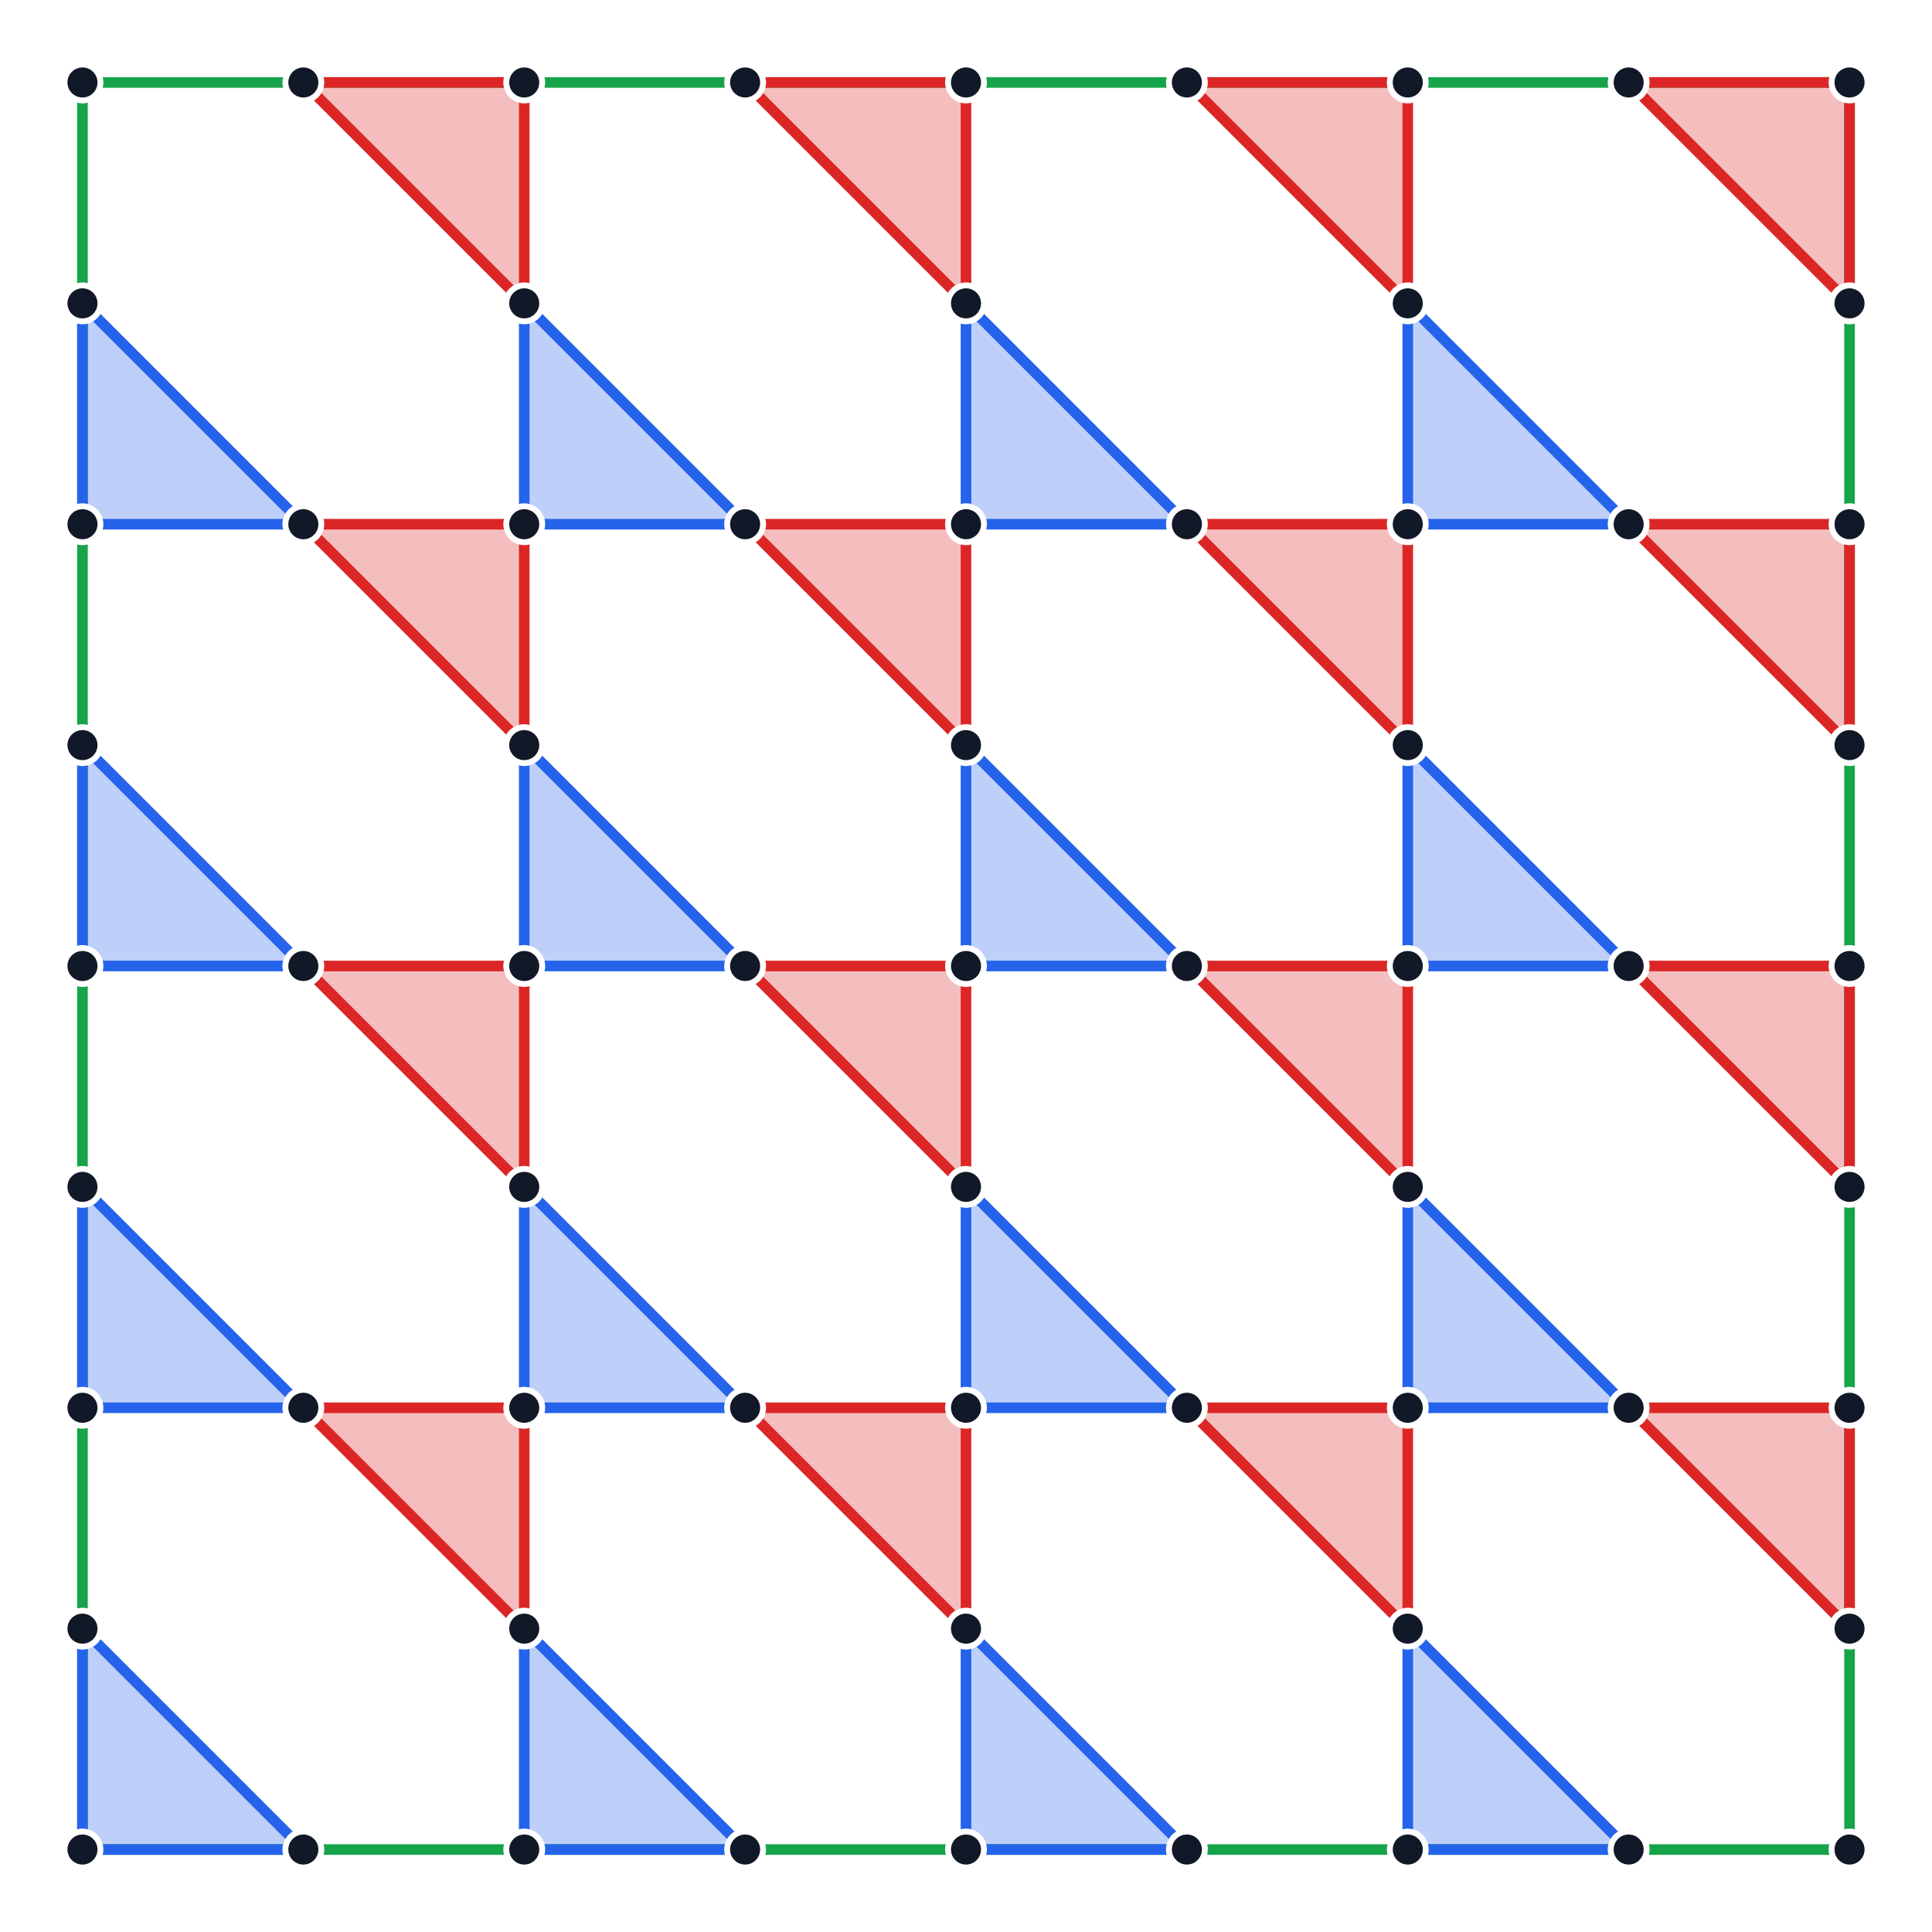
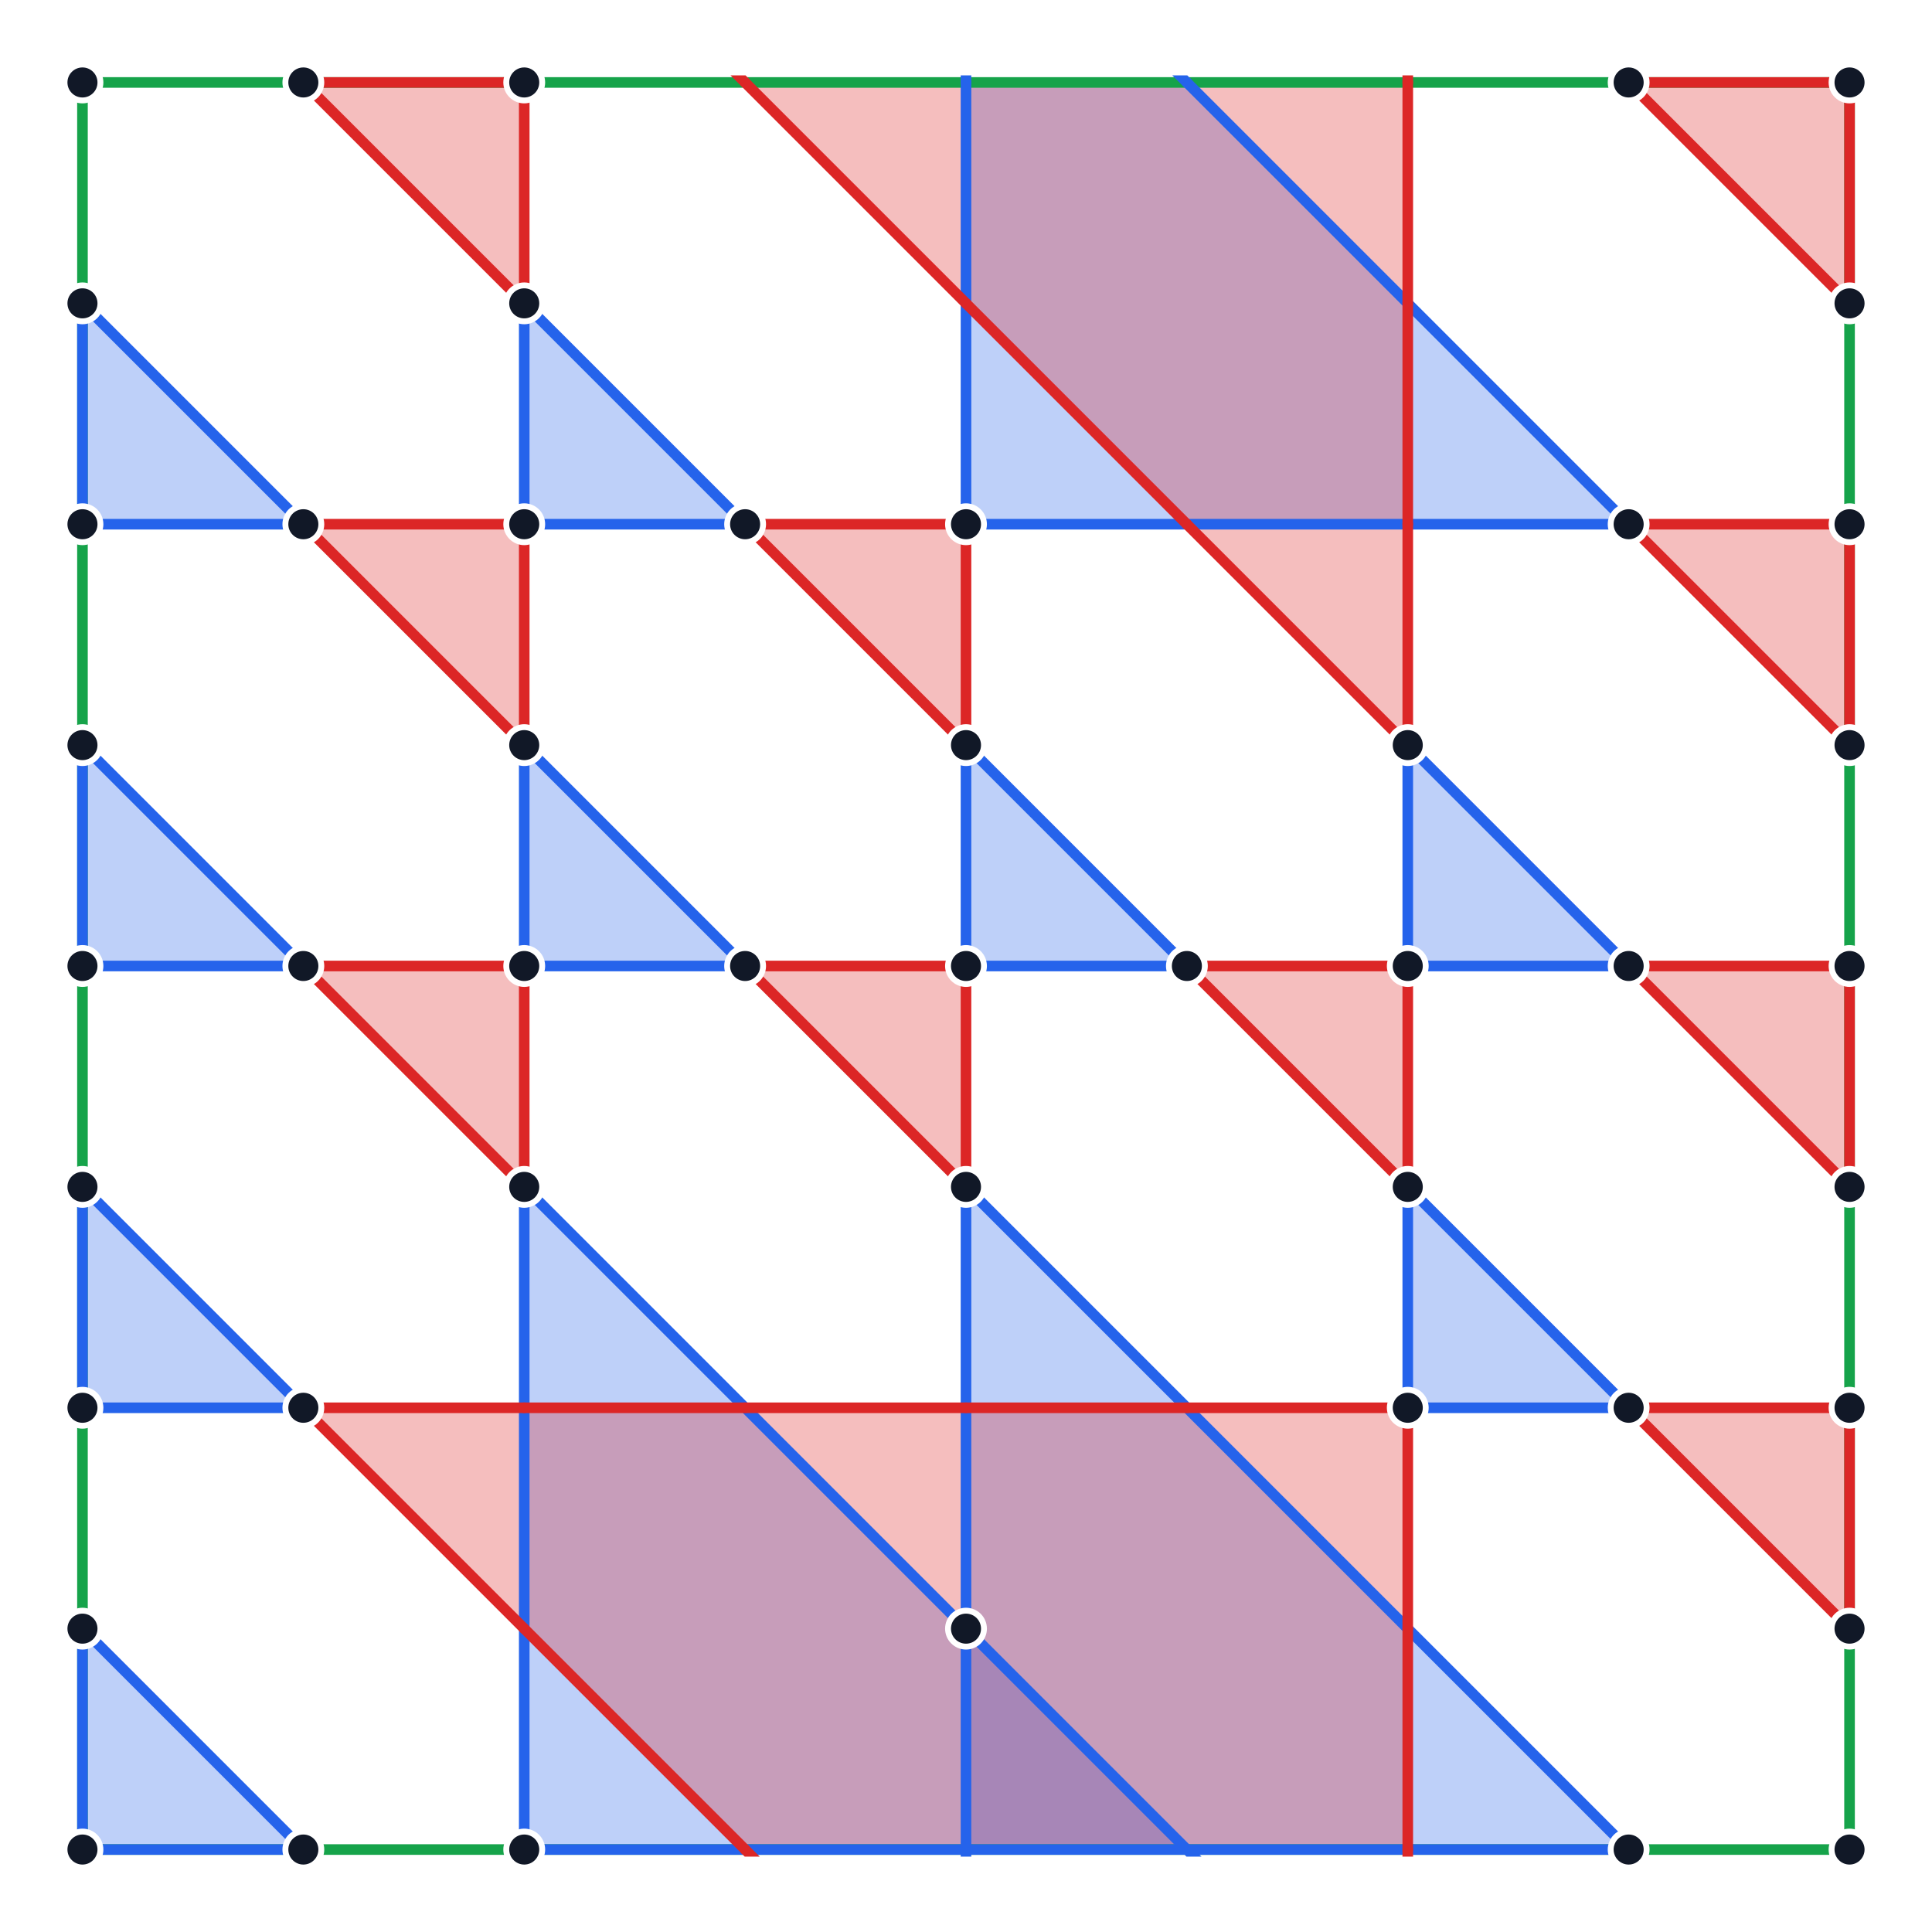
- <svg xmlns="http://www.w3.org/2000/svg" width="1600" height="1600" viewBox="0 0 328.0 328.0" role="img" aria-label="S01, standard bipartite, symmetry orbit 1, 48 switches">
+ <svg xmlns="http://www.w3.org/2000/svg" width="1600" height="1600" viewBox="0 0 328.0 328.0" role="img" aria-label="G1D01, all-disk, symmetry orbit 16, 34 switches">
  <style>.o4-diagram-bg{fill:#ffffff;}</style>
  <defs>
-     <clipPath id="o4-clip-s01">
+     <clipPath id="o4-clip-g1d01">
      <rect x="14.0" y="14.0" width="300.0" height="300.0" />
    </clipPath>
-     <clipPath id="o4-clip-s01-boundary">
+     <clipPath id="o4-clip-g1d01-boundary">
      <rect x="12.8" y="12.8" width="302.4" height="302.4" />
    </clipPath>
  </defs>
  <rect class="o4-diagram-bg" x="0" y="0" width="328.0" height="328.0" />
-   <g clip-path="url(#o4-clip-s01)">
+   <g clip-path="url(#o4-clip-g1d01)">
    <polygon points="51.50,314.00 14.00,276.50 14.00,314.00" style="fill:#2563eb;fill-opacity:.30;stroke:none" />
    <polygon points="51.50,14.00 14.00,-23.50 14.00,14.00" style="fill:#2563eb;fill-opacity:.30;stroke:none" />
    <polygon points="351.50,314.00 314.00,276.50 314.00,314.00" style="fill:#2563eb;fill-opacity:.30;stroke:none" />
    <polygon points="351.50,14.00 314.00,-23.50 314.00,14.00" style="fill:#2563eb;fill-opacity:.30;stroke:none" />
    <polygon points="-23.50,314.00 14.00,351.50 14.00,314.00" style="fill:#dc2626;fill-opacity:.30;stroke:none" />
    <polygon points="-23.50,14.00 14.00,51.50 14.00,14.00" style="fill:#dc2626;fill-opacity:.30;stroke:none" />
    <polygon points="276.50,314.00 314.00,351.50 314.00,314.00" style="fill:#dc2626;fill-opacity:.30;stroke:none" />
    <polygon points="276.50,14.00 314.00,51.50 314.00,14.00" style="fill:#dc2626;fill-opacity:.30;stroke:none" />
-     <polygon points="126.50,314.00 89.00,276.50 89.00,314.00" style="fill:#2563eb;fill-opacity:.30;stroke:none" />
-     <polygon points="126.50,14.00 89.00,-23.50 89.00,14.00" style="fill:#2563eb;fill-opacity:.30;stroke:none" />
+     <polygon points="126.50,314.00 164.00,314.00 201.50,314.00 239.00,314.00 276.50,314.00 239.00,276.50 201.50,239.00 164.00,201.50 164.00,239.00 164.00,276.50 126.50,239.00 89.00,201.50 89.00,239.00 89.00,276.50 89.00,314.00" style="fill:#2563eb;fill-opacity:.30;stroke:none" />
+     <polygon points="126.50,14.00 164.00,14.00 201.50,14.00 239.00,14.00 276.50,14.00 239.00,-23.50 201.50,-61.00 164.00,-98.50 164.00,-61.00 164.00,-23.50 126.50,-61.00 89.00,-98.50 89.00,-61.00 89.00,-23.50 89.00,14.00" style="fill:#2563eb;fill-opacity:.30;stroke:none" />
    <polygon points="51.50,314.00 89.00,351.50 89.00,314.00" style="fill:#dc2626;fill-opacity:.30;stroke:none" />
    <polygon points="51.50,14.00 89.00,51.50 89.00,14.00" style="fill:#dc2626;fill-opacity:.30;stroke:none" />
-     <polygon points="201.50,314.00 164.00,276.50 164.00,314.00" style="fill:#2563eb;fill-opacity:.30;stroke:none" />
-     <polygon points="201.50,14.00 164.00,-23.50 164.00,14.00" style="fill:#2563eb;fill-opacity:.30;stroke:none" />
-     <polygon points="126.50,314.00 164.00,351.50 164.00,314.00" style="fill:#dc2626;fill-opacity:.30;stroke:none" />
-     <polygon points="126.50,14.00 164.00,51.50 164.00,14.00" style="fill:#dc2626;fill-opacity:.30;stroke:none" />
-     <polygon points="276.50,314.00 239.00,276.50 239.00,314.00" style="fill:#2563eb;fill-opacity:.30;stroke:none" />
-     <polygon points="276.50,14.00 239.00,-23.50 239.00,14.00" style="fill:#2563eb;fill-opacity:.30;stroke:none" />
-     <polygon points="201.50,314.00 239.00,351.50 239.00,314.00" style="fill:#dc2626;fill-opacity:.30;stroke:none" />
-     <polygon points="201.50,14.00 239.00,51.50 239.00,14.00" style="fill:#dc2626;fill-opacity:.30;stroke:none" />
+     <polygon points="164.00,276.50 201.50,314.00 239.00,351.50 276.50,389.00 239.00,389.00 201.50,389.00 164.00,389.00 164.00,351.50 164.00,314.00" style="fill:#2563eb;fill-opacity:.30;stroke:none" />
+     <polygon points="164.00,-23.50 201.50,14.00 239.00,51.50 276.50,89.00 239.00,89.00 201.50,89.00 164.00,89.00 164.00,51.50 164.00,14.00" style="fill:#2563eb;fill-opacity:.30;stroke:none" />
+     <polygon points="239.00,276.50 239.00,239.00 201.50,239.00 164.00,239.00 126.50,239.00 89.00,239.00 51.50,239.00 89.00,276.50 126.50,314.00 164.00,351.50 201.50,389.00 239.00,426.50 239.00,389.00 239.00,351.50 239.00,314.00" style="fill:#dc2626;fill-opacity:.30;stroke:none" />
+     <polygon points="239.00,-23.50 239.00,-61.00 201.50,-61.00 164.00,-61.00 126.50,-61.00 89.00,-61.00 51.50,-61.00 89.00,-23.50 126.50,14.00 164.00,51.50 201.50,89.00 239.00,126.50 239.00,89.00 239.00,51.50 239.00,14.00" style="fill:#dc2626;fill-opacity:.30;stroke:none" />
    <polygon points="51.50,239.00 14.00,201.50 14.00,239.00" style="fill:#2563eb;fill-opacity:.30;stroke:none" />
    <polygon points="351.50,239.00 314.00,201.50 314.00,239.00" style="fill:#2563eb;fill-opacity:.30;stroke:none" />
    <polygon points="-23.50,239.00 14.00,276.50 14.00,239.00" style="fill:#dc2626;fill-opacity:.30;stroke:none" />
    <polygon points="276.50,239.00 314.00,276.50 314.00,239.00" style="fill:#dc2626;fill-opacity:.30;stroke:none" />
-     <polygon points="126.50,239.00 89.00,201.50 89.00,239.00" style="fill:#2563eb;fill-opacity:.30;stroke:none" />
-     <polygon points="51.50,239.00 89.00,276.50 89.00,239.00" style="fill:#dc2626;fill-opacity:.30;stroke:none" />
-     <polygon points="201.50,239.00 164.00,201.50 164.00,239.00" style="fill:#2563eb;fill-opacity:.30;stroke:none" />
-     <polygon points="126.50,239.00 164.00,276.50 164.00,239.00" style="fill:#dc2626;fill-opacity:.30;stroke:none" />
    <polygon points="276.50,239.00 239.00,201.50 239.00,239.00" style="fill:#2563eb;fill-opacity:.30;stroke:none" />
-     <polygon points="201.50,239.00 239.00,276.50 239.00,239.00" style="fill:#dc2626;fill-opacity:.30;stroke:none" />
    <polygon points="51.50,164.00 14.00,126.50 14.00,164.00" style="fill:#2563eb;fill-opacity:.30;stroke:none" />
    <polygon points="351.50,164.00 314.00,126.50 314.00,164.00" style="fill:#2563eb;fill-opacity:.30;stroke:none" />
    <polygon points="-23.50,164.00 14.00,201.50 14.00,164.00" style="fill:#dc2626;fill-opacity:.30;stroke:none" />
    <polygon points="276.50,164.00 314.00,201.50 314.00,164.00" style="fill:#dc2626;fill-opacity:.30;stroke:none" />
    <polygon points="126.50,164.00 89.00,126.50 89.00,164.00" style="fill:#2563eb;fill-opacity:.30;stroke:none" />
    <polygon points="51.50,164.00 89.00,201.50 89.00,164.00" style="fill:#dc2626;fill-opacity:.30;stroke:none" />
    <polygon points="201.50,164.00 164.00,126.50 164.00,164.00" style="fill:#2563eb;fill-opacity:.30;stroke:none" />
    <polygon points="126.50,164.00 164.00,201.50 164.00,164.00" style="fill:#dc2626;fill-opacity:.30;stroke:none" />
    <polygon points="276.50,164.00 239.00,126.50 239.00,164.00" style="fill:#2563eb;fill-opacity:.30;stroke:none" />
    <polygon points="201.50,164.00 239.00,201.50 239.00,164.00" style="fill:#dc2626;fill-opacity:.30;stroke:none" />
    <polygon points="51.50,89.00 14.00,51.50 14.00,89.00" style="fill:#2563eb;fill-opacity:.30;stroke:none" />
    <polygon points="351.50,89.00 314.00,51.50 314.00,89.00" style="fill:#2563eb;fill-opacity:.30;stroke:none" />
    <polygon points="-23.50,89.00 14.00,126.50 14.00,89.00" style="fill:#dc2626;fill-opacity:.30;stroke:none" />
    <polygon points="276.50,89.00 314.00,126.50 314.00,89.00" style="fill:#dc2626;fill-opacity:.30;stroke:none" />
    <polygon points="126.50,89.00 89.00,51.50 89.00,89.00" style="fill:#2563eb;fill-opacity:.30;stroke:none" />
    <polygon points="51.50,89.00 89.00,126.50 89.00,89.00" style="fill:#dc2626;fill-opacity:.30;stroke:none" />
-     <polygon points="201.50,89.00 164.00,51.50 164.00,89.00" style="fill:#2563eb;fill-opacity:.30;stroke:none" />
    <polygon points="126.50,89.00 164.00,126.50 164.00,89.00" style="fill:#dc2626;fill-opacity:.30;stroke:none" />
-     <polygon points="276.50,89.00 239.00,51.50 239.00,89.00" style="fill:#2563eb;fill-opacity:.30;stroke:none" />
-     <polygon points="201.50,89.00 239.00,126.50 239.00,89.00" style="fill:#dc2626;fill-opacity:.30;stroke:none" />
  </g>
  <rect x="14.0" y="14.0" width="300.0" height="300.0" style="fill:none;stroke:#16a34a;stroke-width:1.8" />
-   <g clip-path="url(#o4-clip-s01-boundary)">
+   <g clip-path="url(#o4-clip-g1d01-boundary)">
    <line x1="51.50" y1="314.00" x2="14.00" y2="276.50" style="stroke:#2563eb;stroke-width:1.8;stroke-linejoin:round;stroke-linecap:round" />
    <line x1="14.00" y1="276.50" x2="14.00" y2="314.00" style="stroke:#2563eb;stroke-width:1.8;stroke-linejoin:round;stroke-linecap:round" />
    <line x1="14.00" y1="314.00" x2="51.50" y2="314.00" style="stroke:#2563eb;stroke-width:1.8;stroke-linejoin:round;stroke-linecap:round" />
    <line x1="51.50" y1="14.00" x2="14.00" y2="-23.50" style="stroke:#2563eb;stroke-width:1.8;stroke-linejoin:round;stroke-linecap:round" />
    <line x1="351.50" y1="314.00" x2="314.00" y2="276.50" style="stroke:#2563eb;stroke-width:1.8;stroke-linejoin:round;stroke-linecap:round" />
    <line x1="351.50" y1="14.00" x2="314.00" y2="-23.50" style="stroke:#2563eb;stroke-width:1.8;stroke-linejoin:round;stroke-linecap:round" />
    <line x1="-23.50" y1="314.00" x2="14.00" y2="351.50" style="stroke:#dc2626;stroke-width:1.8;stroke-linejoin:round;stroke-linecap:round" />
    <line x1="-23.50" y1="14.00" x2="14.00" y2="51.50" style="stroke:#dc2626;stroke-width:1.8;stroke-linejoin:round;stroke-linecap:round" />
    <line x1="276.50" y1="314.00" x2="314.00" y2="351.50" style="stroke:#dc2626;stroke-width:1.8;stroke-linejoin:round;stroke-linecap:round" />
    <line x1="276.50" y1="14.00" x2="314.00" y2="51.50" style="stroke:#dc2626;stroke-width:1.8;stroke-linejoin:round;stroke-linecap:round" />
    <line x1="314.00" y1="51.50" x2="314.00" y2="14.00" style="stroke:#dc2626;stroke-width:1.8;stroke-linejoin:round;stroke-linecap:round" />
    <line x1="314.00" y1="14.00" x2="276.50" y2="14.00" style="stroke:#dc2626;stroke-width:1.8;stroke-linejoin:round;stroke-linecap:round" />
-     <line x1="126.50" y1="314.00" x2="89.00" y2="276.50" style="stroke:#2563eb;stroke-width:1.8;stroke-linejoin:round;stroke-linecap:round" />
+     <line x1="126.50" y1="314.00" x2="164.00" y2="314.00" style="stroke:#2563eb;stroke-width:1.8;stroke-linejoin:round;stroke-linecap:round" />
+     <line x1="164.00" y1="314.00" x2="201.50" y2="314.00" style="stroke:#2563eb;stroke-width:1.8;stroke-linejoin:round;stroke-linecap:round" />
+     <line x1="201.50" y1="314.00" x2="239.00" y2="314.00" style="stroke:#2563eb;stroke-width:1.8;stroke-linejoin:round;stroke-linecap:round" />
+     <line x1="239.00" y1="314.00" x2="276.50" y2="314.00" style="stroke:#2563eb;stroke-width:1.8;stroke-linejoin:round;stroke-linecap:round" />
+     <line x1="276.50" y1="314.00" x2="239.00" y2="276.50" style="stroke:#2563eb;stroke-width:1.8;stroke-linejoin:round;stroke-linecap:round" />
+     <line x1="239.00" y1="276.50" x2="201.50" y2="239.00" style="stroke:#2563eb;stroke-width:1.8;stroke-linejoin:round;stroke-linecap:round" />
+     <line x1="201.50" y1="239.00" x2="164.00" y2="201.50" style="stroke:#2563eb;stroke-width:1.8;stroke-linejoin:round;stroke-linecap:round" />
+     <line x1="164.00" y1="201.50" x2="164.00" y2="239.00" style="stroke:#2563eb;stroke-width:1.8;stroke-linejoin:round;stroke-linecap:round" />
+     <line x1="164.00" y1="239.00" x2="164.00" y2="276.50" style="stroke:#2563eb;stroke-width:1.8;stroke-linejoin:round;stroke-linecap:round" />
+     <line x1="164.00" y1="276.50" x2="126.50" y2="239.00" style="stroke:#2563eb;stroke-width:1.8;stroke-linejoin:round;stroke-linecap:round" />
+     <line x1="126.50" y1="239.00" x2="89.00" y2="201.50" style="stroke:#2563eb;stroke-width:1.8;stroke-linejoin:round;stroke-linecap:round" />
+     <line x1="89.00" y1="201.50" x2="89.00" y2="239.00" style="stroke:#2563eb;stroke-width:1.8;stroke-linejoin:round;stroke-linecap:round" />
+     <line x1="89.00" y1="239.00" x2="89.00" y2="276.50" style="stroke:#2563eb;stroke-width:1.8;stroke-linejoin:round;stroke-linecap:round" />
    <line x1="89.00" y1="276.50" x2="89.00" y2="314.00" style="stroke:#2563eb;stroke-width:1.8;stroke-linejoin:round;stroke-linecap:round" />
    <line x1="89.00" y1="314.00" x2="126.50" y2="314.00" style="stroke:#2563eb;stroke-width:1.8;stroke-linejoin:round;stroke-linecap:round" />
-     <line x1="126.50" y1="14.00" x2="89.00" y2="-23.50" style="stroke:#2563eb;stroke-width:1.8;stroke-linejoin:round;stroke-linecap:round" />
+     <line x1="276.50" y1="14.00" x2="239.00" y2="-23.50" style="stroke:#2563eb;stroke-width:1.8;stroke-linejoin:round;stroke-linecap:round" />
    <line x1="89.00" y1="-23.50" x2="89.00" y2="14.00" style="stroke:#2563eb;stroke-width:1.8;stroke-linejoin:round;stroke-linecap:round" />
    <line x1="51.50" y1="314.00" x2="89.00" y2="351.50" style="stroke:#dc2626;stroke-width:1.8;stroke-linejoin:round;stroke-linecap:round" />
    <line x1="89.00" y1="351.50" x2="89.00" y2="314.00" style="stroke:#dc2626;stroke-width:1.8;stroke-linejoin:round;stroke-linecap:round" />
    <line x1="51.50" y1="14.00" x2="89.00" y2="51.50" style="stroke:#dc2626;stroke-width:1.8;stroke-linejoin:round;stroke-linecap:round" />
    <line x1="89.00" y1="51.50" x2="89.00" y2="14.00" style="stroke:#dc2626;stroke-width:1.8;stroke-linejoin:round;stroke-linecap:round" />
    <line x1="89.00" y1="14.00" x2="51.50" y2="14.00" style="stroke:#dc2626;stroke-width:1.8;stroke-linejoin:round;stroke-linecap:round" />
-     <line x1="201.50" y1="314.00" x2="164.00" y2="276.50" style="stroke:#2563eb;stroke-width:1.8;stroke-linejoin:round;stroke-linecap:round" />
-     <line x1="164.00" y1="276.50" x2="164.00" y2="314.00" style="stroke:#2563eb;stroke-width:1.8;stroke-linejoin:round;stroke-linecap:round" />
-     <line x1="164.00" y1="314.00" x2="201.50" y2="314.00" style="stroke:#2563eb;stroke-width:1.8;stroke-linejoin:round;stroke-linecap:round" />
-     <line x1="201.50" y1="14.00" x2="164.00" y2="-23.50" style="stroke:#2563eb;stroke-width:1.8;stroke-linejoin:round;stroke-linecap:round" />
-     <line x1="164.00" y1="-23.50" x2="164.00" y2="14.00" style="stroke:#2563eb;stroke-width:1.8;stroke-linejoin:round;stroke-linecap:round" />
+     <line x1="164.00" y1="276.50" x2="201.50" y2="314.00" style="stroke:#2563eb;stroke-width:1.8;stroke-linejoin:round;stroke-linecap:round" />
+     <line x1="201.50" y1="314.00" x2="239.00" y2="351.50" style="stroke:#2563eb;stroke-width:1.8;stroke-linejoin:round;stroke-linecap:round" />
+     <line x1="164.00" y1="351.50" x2="164.00" y2="314.00" style="stroke:#2563eb;stroke-width:1.8;stroke-linejoin:round;stroke-linecap:round" />
+     <line x1="164.00" y1="314.00" x2="164.00" y2="276.50" style="stroke:#2563eb;stroke-width:1.8;stroke-linejoin:round;stroke-linecap:round" />
+     <line x1="164.00" y1="-23.50" x2="201.50" y2="14.00" style="stroke:#2563eb;stroke-width:1.8;stroke-linejoin:round;stroke-linecap:round" />
+     <line x1="201.50" y1="14.00" x2="239.00" y2="51.50" style="stroke:#2563eb;stroke-width:1.8;stroke-linejoin:round;stroke-linecap:round" />
+     <line x1="239.00" y1="51.50" x2="276.50" y2="89.00" style="stroke:#2563eb;stroke-width:1.8;stroke-linejoin:round;stroke-linecap:round" />
+     <line x1="276.50" y1="89.00" x2="239.00" y2="89.00" style="stroke:#2563eb;stroke-width:1.8;stroke-linejoin:round;stroke-linecap:round" />
+     <line x1="239.00" y1="89.00" x2="201.50" y2="89.00" style="stroke:#2563eb;stroke-width:1.8;stroke-linejoin:round;stroke-linecap:round" />
+     <line x1="201.50" y1="89.00" x2="164.00" y2="89.00" style="stroke:#2563eb;stroke-width:1.8;stroke-linejoin:round;stroke-linecap:round" />
+     <line x1="164.00" y1="89.00" x2="164.00" y2="51.50" style="stroke:#2563eb;stroke-width:1.8;stroke-linejoin:round;stroke-linecap:round" />
+     <line x1="164.00" y1="51.50" x2="164.00" y2="14.00" style="stroke:#2563eb;stroke-width:1.8;stroke-linejoin:round;stroke-linecap:round" />
+     <line x1="164.00" y1="14.00" x2="164.00" y2="-23.50" style="stroke:#2563eb;stroke-width:1.8;stroke-linejoin:round;stroke-linecap:round" />
+     <line x1="239.00" y1="276.50" x2="239.00" y2="239.00" style="stroke:#dc2626;stroke-width:1.8;stroke-linejoin:round;stroke-linecap:round" />
+     <line x1="239.00" y1="239.00" x2="201.50" y2="239.00" style="stroke:#dc2626;stroke-width:1.8;stroke-linejoin:round;stroke-linecap:round" />
+     <line x1="201.50" y1="239.00" x2="164.00" y2="239.00" style="stroke:#dc2626;stroke-width:1.8;stroke-linejoin:round;stroke-linecap:round" />
+     <line x1="164.00" y1="239.00" x2="126.50" y2="239.00" style="stroke:#dc2626;stroke-width:1.8;stroke-linejoin:round;stroke-linecap:round" />
+     <line x1="126.50" y1="239.00" x2="89.00" y2="239.00" style="stroke:#dc2626;stroke-width:1.8;stroke-linejoin:round;stroke-linecap:round" />
+     <line x1="89.00" y1="239.00" x2="51.50" y2="239.00" style="stroke:#dc2626;stroke-width:1.8;stroke-linejoin:round;stroke-linecap:round" />
+     <line x1="51.50" y1="239.00" x2="89.00" y2="276.50" style="stroke:#dc2626;stroke-width:1.8;stroke-linejoin:round;stroke-linecap:round" />
+     <line x1="89.00" y1="276.50" x2="126.50" y2="314.00" style="stroke:#dc2626;stroke-width:1.8;stroke-linejoin:round;stroke-linecap:round" />
    <line x1="126.50" y1="314.00" x2="164.00" y2="351.50" style="stroke:#dc2626;stroke-width:1.8;stroke-linejoin:round;stroke-linecap:round" />
-     <line x1="164.00" y1="351.50" x2="164.00" y2="314.00" style="stroke:#dc2626;stroke-width:1.8;stroke-linejoin:round;stroke-linecap:round" />
+     <line x1="239.00" y1="351.50" x2="239.00" y2="314.00" style="stroke:#dc2626;stroke-width:1.8;stroke-linejoin:round;stroke-linecap:round" />
+     <line x1="239.00" y1="314.00" x2="239.00" y2="276.50" style="stroke:#dc2626;stroke-width:1.8;stroke-linejoin:round;stroke-linecap:round" />
+     <line x1="89.00" y1="-23.50" x2="126.50" y2="14.00" style="stroke:#dc2626;stroke-width:1.8;stroke-linejoin:round;stroke-linecap:round" />
    <line x1="126.50" y1="14.00" x2="164.00" y2="51.50" style="stroke:#dc2626;stroke-width:1.8;stroke-linejoin:round;stroke-linecap:round" />
-     <line x1="164.00" y1="51.50" x2="164.00" y2="14.00" style="stroke:#dc2626;stroke-width:1.8;stroke-linejoin:round;stroke-linecap:round" />
-     <line x1="164.00" y1="14.00" x2="126.50" y2="14.00" style="stroke:#dc2626;stroke-width:1.8;stroke-linejoin:round;stroke-linecap:round" />
-     <line x1="276.50" y1="314.00" x2="239.00" y2="276.50" style="stroke:#2563eb;stroke-width:1.8;stroke-linejoin:round;stroke-linecap:round" />
-     <line x1="239.00" y1="276.50" x2="239.00" y2="314.00" style="stroke:#2563eb;stroke-width:1.8;stroke-linejoin:round;stroke-linecap:round" />
-     <line x1="239.00" y1="314.00" x2="276.50" y2="314.00" style="stroke:#2563eb;stroke-width:1.8;stroke-linejoin:round;stroke-linecap:round" />
-     <line x1="276.50" y1="14.00" x2="239.00" y2="-23.50" style="stroke:#2563eb;stroke-width:1.8;stroke-linejoin:round;stroke-linecap:round" />
-     <line x1="239.00" y1="-23.50" x2="239.00" y2="14.00" style="stroke:#2563eb;stroke-width:1.8;stroke-linejoin:round;stroke-linecap:round" />
-     <line x1="201.50" y1="314.00" x2="239.00" y2="351.50" style="stroke:#dc2626;stroke-width:1.8;stroke-linejoin:round;stroke-linecap:round" />
-     <line x1="239.00" y1="351.50" x2="239.00" y2="314.00" style="stroke:#dc2626;stroke-width:1.8;stroke-linejoin:round;stroke-linecap:round" />
-     <line x1="201.50" y1="14.00" x2="239.00" y2="51.50" style="stroke:#dc2626;stroke-width:1.8;stroke-linejoin:round;stroke-linecap:round" />
+     <line x1="164.00" y1="51.50" x2="201.50" y2="89.00" style="stroke:#dc2626;stroke-width:1.8;stroke-linejoin:round;stroke-linecap:round" />
+     <line x1="201.50" y1="89.00" x2="239.00" y2="126.50" style="stroke:#dc2626;stroke-width:1.8;stroke-linejoin:round;stroke-linecap:round" />
+     <line x1="239.00" y1="126.50" x2="239.00" y2="89.00" style="stroke:#dc2626;stroke-width:1.8;stroke-linejoin:round;stroke-linecap:round" />
+     <line x1="239.00" y1="89.00" x2="239.00" y2="51.50" style="stroke:#dc2626;stroke-width:1.8;stroke-linejoin:round;stroke-linecap:round" />
    <line x1="239.00" y1="51.50" x2="239.00" y2="14.00" style="stroke:#dc2626;stroke-width:1.8;stroke-linejoin:round;stroke-linecap:round" />
-     <line x1="239.00" y1="14.00" x2="201.50" y2="14.00" style="stroke:#dc2626;stroke-width:1.8;stroke-linejoin:round;stroke-linecap:round" />
+     <line x1="239.00" y1="14.00" x2="239.00" y2="-23.50" style="stroke:#dc2626;stroke-width:1.8;stroke-linejoin:round;stroke-linecap:round" />
    <line x1="51.50" y1="239.00" x2="14.00" y2="201.50" style="stroke:#2563eb;stroke-width:1.8;stroke-linejoin:round;stroke-linecap:round" />
    <line x1="14.00" y1="201.50" x2="14.00" y2="239.00" style="stroke:#2563eb;stroke-width:1.8;stroke-linejoin:round;stroke-linecap:round" />
    <line x1="14.00" y1="239.00" x2="51.50" y2="239.00" style="stroke:#2563eb;stroke-width:1.8;stroke-linejoin:round;stroke-linecap:round" />
    <line x1="351.50" y1="239.00" x2="314.00" y2="201.50" style="stroke:#2563eb;stroke-width:1.8;stroke-linejoin:round;stroke-linecap:round" />
    <line x1="314.00" y1="239.00" x2="351.50" y2="239.00" style="stroke:#2563eb;stroke-width:1.8;stroke-linejoin:round;stroke-linecap:round" />
    <line x1="-23.50" y1="239.00" x2="14.00" y2="276.50" style="stroke:#dc2626;stroke-width:1.8;stroke-linejoin:round;stroke-linecap:round" />
    <line x1="14.00" y1="239.00" x2="-23.50" y2="239.00" style="stroke:#dc2626;stroke-width:1.8;stroke-linejoin:round;stroke-linecap:round" />
    <line x1="276.50" y1="239.00" x2="314.00" y2="276.50" style="stroke:#dc2626;stroke-width:1.8;stroke-linejoin:round;stroke-linecap:round" />
    <line x1="314.00" y1="276.50" x2="314.00" y2="239.00" style="stroke:#dc2626;stroke-width:1.8;stroke-linejoin:round;stroke-linecap:round" />
    <line x1="314.00" y1="239.00" x2="276.50" y2="239.00" style="stroke:#dc2626;stroke-width:1.8;stroke-linejoin:round;stroke-linecap:round" />
-     <line x1="126.50" y1="239.00" x2="89.00" y2="201.50" style="stroke:#2563eb;stroke-width:1.8;stroke-linejoin:round;stroke-linecap:round" />
-     <line x1="89.00" y1="201.50" x2="89.00" y2="239.00" style="stroke:#2563eb;stroke-width:1.8;stroke-linejoin:round;stroke-linecap:round" />
-     <line x1="89.00" y1="239.00" x2="126.50" y2="239.00" style="stroke:#2563eb;stroke-width:1.8;stroke-linejoin:round;stroke-linecap:round" />
-     <line x1="51.50" y1="239.00" x2="89.00" y2="276.50" style="stroke:#dc2626;stroke-width:1.8;stroke-linejoin:round;stroke-linecap:round" />
-     <line x1="89.00" y1="276.50" x2="89.00" y2="239.00" style="stroke:#dc2626;stroke-width:1.8;stroke-linejoin:round;stroke-linecap:round" />
-     <line x1="89.00" y1="239.00" x2="51.50" y2="239.00" style="stroke:#dc2626;stroke-width:1.8;stroke-linejoin:round;stroke-linecap:round" />
-     <line x1="201.50" y1="239.00" x2="164.00" y2="201.50" style="stroke:#2563eb;stroke-width:1.8;stroke-linejoin:round;stroke-linecap:round" />
-     <line x1="164.00" y1="201.50" x2="164.00" y2="239.00" style="stroke:#2563eb;stroke-width:1.8;stroke-linejoin:round;stroke-linecap:round" />
-     <line x1="164.00" y1="239.00" x2="201.50" y2="239.00" style="stroke:#2563eb;stroke-width:1.8;stroke-linejoin:round;stroke-linecap:round" />
-     <line x1="126.50" y1="239.00" x2="164.00" y2="276.50" style="stroke:#dc2626;stroke-width:1.8;stroke-linejoin:round;stroke-linecap:round" />
-     <line x1="164.00" y1="276.50" x2="164.00" y2="239.00" style="stroke:#dc2626;stroke-width:1.8;stroke-linejoin:round;stroke-linecap:round" />
-     <line x1="164.00" y1="239.00" x2="126.50" y2="239.00" style="stroke:#dc2626;stroke-width:1.8;stroke-linejoin:round;stroke-linecap:round" />
    <line x1="276.50" y1="239.00" x2="239.00" y2="201.50" style="stroke:#2563eb;stroke-width:1.8;stroke-linejoin:round;stroke-linecap:round" />
    <line x1="239.00" y1="201.50" x2="239.00" y2="239.00" style="stroke:#2563eb;stroke-width:1.8;stroke-linejoin:round;stroke-linecap:round" />
    <line x1="239.00" y1="239.00" x2="276.50" y2="239.00" style="stroke:#2563eb;stroke-width:1.8;stroke-linejoin:round;stroke-linecap:round" />
-     <line x1="201.50" y1="239.00" x2="239.00" y2="276.50" style="stroke:#dc2626;stroke-width:1.8;stroke-linejoin:round;stroke-linecap:round" />
-     <line x1="239.00" y1="276.50" x2="239.00" y2="239.00" style="stroke:#dc2626;stroke-width:1.8;stroke-linejoin:round;stroke-linecap:round" />
-     <line x1="239.00" y1="239.00" x2="201.50" y2="239.00" style="stroke:#dc2626;stroke-width:1.8;stroke-linejoin:round;stroke-linecap:round" />
    <line x1="51.50" y1="164.00" x2="14.00" y2="126.50" style="stroke:#2563eb;stroke-width:1.8;stroke-linejoin:round;stroke-linecap:round" />
    <line x1="14.00" y1="126.50" x2="14.00" y2="164.00" style="stroke:#2563eb;stroke-width:1.8;stroke-linejoin:round;stroke-linecap:round" />
    <line x1="14.00" y1="164.00" x2="51.50" y2="164.00" style="stroke:#2563eb;stroke-width:1.8;stroke-linejoin:round;stroke-linecap:round" />
    <line x1="351.50" y1="164.00" x2="314.00" y2="126.50" style="stroke:#2563eb;stroke-width:1.8;stroke-linejoin:round;stroke-linecap:round" />
    <line x1="314.00" y1="164.00" x2="351.50" y2="164.00" style="stroke:#2563eb;stroke-width:1.8;stroke-linejoin:round;stroke-linecap:round" />
    <line x1="-23.50" y1="164.00" x2="14.00" y2="201.50" style="stroke:#dc2626;stroke-width:1.8;stroke-linejoin:round;stroke-linecap:round" />
    <line x1="14.00" y1="164.00" x2="-23.50" y2="164.00" style="stroke:#dc2626;stroke-width:1.8;stroke-linejoin:round;stroke-linecap:round" />
    <line x1="276.50" y1="164.00" x2="314.00" y2="201.50" style="stroke:#dc2626;stroke-width:1.8;stroke-linejoin:round;stroke-linecap:round" />
    <line x1="314.00" y1="201.50" x2="314.00" y2="164.00" style="stroke:#dc2626;stroke-width:1.8;stroke-linejoin:round;stroke-linecap:round" />
    <line x1="314.00" y1="164.00" x2="276.50" y2="164.00" style="stroke:#dc2626;stroke-width:1.8;stroke-linejoin:round;stroke-linecap:round" />
    <line x1="126.50" y1="164.00" x2="89.00" y2="126.50" style="stroke:#2563eb;stroke-width:1.8;stroke-linejoin:round;stroke-linecap:round" />
    <line x1="89.00" y1="126.50" x2="89.00" y2="164.00" style="stroke:#2563eb;stroke-width:1.8;stroke-linejoin:round;stroke-linecap:round" />
    <line x1="89.00" y1="164.00" x2="126.50" y2="164.00" style="stroke:#2563eb;stroke-width:1.8;stroke-linejoin:round;stroke-linecap:round" />
    <line x1="51.50" y1="164.00" x2="89.00" y2="201.50" style="stroke:#dc2626;stroke-width:1.8;stroke-linejoin:round;stroke-linecap:round" />
    <line x1="89.00" y1="201.50" x2="89.00" y2="164.00" style="stroke:#dc2626;stroke-width:1.8;stroke-linejoin:round;stroke-linecap:round" />
    <line x1="89.00" y1="164.00" x2="51.50" y2="164.00" style="stroke:#dc2626;stroke-width:1.8;stroke-linejoin:round;stroke-linecap:round" />
    <line x1="201.50" y1="164.00" x2="164.00" y2="126.50" style="stroke:#2563eb;stroke-width:1.8;stroke-linejoin:round;stroke-linecap:round" />
    <line x1="164.00" y1="126.50" x2="164.00" y2="164.00" style="stroke:#2563eb;stroke-width:1.8;stroke-linejoin:round;stroke-linecap:round" />
    <line x1="164.00" y1="164.00" x2="201.50" y2="164.00" style="stroke:#2563eb;stroke-width:1.8;stroke-linejoin:round;stroke-linecap:round" />
    <line x1="126.50" y1="164.00" x2="164.00" y2="201.50" style="stroke:#dc2626;stroke-width:1.8;stroke-linejoin:round;stroke-linecap:round" />
    <line x1="164.00" y1="201.50" x2="164.00" y2="164.00" style="stroke:#dc2626;stroke-width:1.8;stroke-linejoin:round;stroke-linecap:round" />
    <line x1="164.00" y1="164.00" x2="126.50" y2="164.00" style="stroke:#dc2626;stroke-width:1.8;stroke-linejoin:round;stroke-linecap:round" />
    <line x1="276.50" y1="164.00" x2="239.00" y2="126.50" style="stroke:#2563eb;stroke-width:1.8;stroke-linejoin:round;stroke-linecap:round" />
    <line x1="239.00" y1="126.50" x2="239.00" y2="164.00" style="stroke:#2563eb;stroke-width:1.8;stroke-linejoin:round;stroke-linecap:round" />
    <line x1="239.00" y1="164.00" x2="276.50" y2="164.00" style="stroke:#2563eb;stroke-width:1.8;stroke-linejoin:round;stroke-linecap:round" />
    <line x1="201.50" y1="164.00" x2="239.00" y2="201.50" style="stroke:#dc2626;stroke-width:1.8;stroke-linejoin:round;stroke-linecap:round" />
    <line x1="239.00" y1="201.50" x2="239.00" y2="164.00" style="stroke:#dc2626;stroke-width:1.8;stroke-linejoin:round;stroke-linecap:round" />
    <line x1="239.00" y1="164.00" x2="201.50" y2="164.00" style="stroke:#dc2626;stroke-width:1.8;stroke-linejoin:round;stroke-linecap:round" />
    <line x1="51.50" y1="89.00" x2="14.00" y2="51.50" style="stroke:#2563eb;stroke-width:1.8;stroke-linejoin:round;stroke-linecap:round" />
    <line x1="14.00" y1="51.50" x2="14.00" y2="89.00" style="stroke:#2563eb;stroke-width:1.8;stroke-linejoin:round;stroke-linecap:round" />
    <line x1="14.00" y1="89.00" x2="51.50" y2="89.00" style="stroke:#2563eb;stroke-width:1.8;stroke-linejoin:round;stroke-linecap:round" />
    <line x1="351.50" y1="89.00" x2="314.00" y2="51.50" style="stroke:#2563eb;stroke-width:1.8;stroke-linejoin:round;stroke-linecap:round" />
    <line x1="314.00" y1="89.00" x2="351.50" y2="89.00" style="stroke:#2563eb;stroke-width:1.8;stroke-linejoin:round;stroke-linecap:round" />
    <line x1="-23.50" y1="89.00" x2="14.00" y2="126.50" style="stroke:#dc2626;stroke-width:1.8;stroke-linejoin:round;stroke-linecap:round" />
    <line x1="14.00" y1="89.00" x2="-23.50" y2="89.00" style="stroke:#dc2626;stroke-width:1.8;stroke-linejoin:round;stroke-linecap:round" />
    <line x1="276.50" y1="89.00" x2="314.00" y2="126.50" style="stroke:#dc2626;stroke-width:1.8;stroke-linejoin:round;stroke-linecap:round" />
    <line x1="314.00" y1="126.50" x2="314.00" y2="89.00" style="stroke:#dc2626;stroke-width:1.8;stroke-linejoin:round;stroke-linecap:round" />
    <line x1="314.00" y1="89.00" x2="276.50" y2="89.00" style="stroke:#dc2626;stroke-width:1.8;stroke-linejoin:round;stroke-linecap:round" />
    <line x1="126.50" y1="89.00" x2="89.00" y2="51.50" style="stroke:#2563eb;stroke-width:1.8;stroke-linejoin:round;stroke-linecap:round" />
    <line x1="89.00" y1="51.50" x2="89.00" y2="89.00" style="stroke:#2563eb;stroke-width:1.8;stroke-linejoin:round;stroke-linecap:round" />
    <line x1="89.00" y1="89.00" x2="126.50" y2="89.00" style="stroke:#2563eb;stroke-width:1.8;stroke-linejoin:round;stroke-linecap:round" />
    <line x1="51.50" y1="89.00" x2="89.00" y2="126.50" style="stroke:#dc2626;stroke-width:1.8;stroke-linejoin:round;stroke-linecap:round" />
    <line x1="89.00" y1="126.50" x2="89.00" y2="89.00" style="stroke:#dc2626;stroke-width:1.8;stroke-linejoin:round;stroke-linecap:round" />
    <line x1="89.00" y1="89.00" x2="51.50" y2="89.00" style="stroke:#dc2626;stroke-width:1.8;stroke-linejoin:round;stroke-linecap:round" />
-     <line x1="201.50" y1="89.00" x2="164.00" y2="51.50" style="stroke:#2563eb;stroke-width:1.8;stroke-linejoin:round;stroke-linecap:round" />
-     <line x1="164.00" y1="51.50" x2="164.00" y2="89.00" style="stroke:#2563eb;stroke-width:1.8;stroke-linejoin:round;stroke-linecap:round" />
-     <line x1="164.00" y1="89.00" x2="201.50" y2="89.00" style="stroke:#2563eb;stroke-width:1.8;stroke-linejoin:round;stroke-linecap:round" />
    <line x1="126.50" y1="89.00" x2="164.00" y2="126.50" style="stroke:#dc2626;stroke-width:1.8;stroke-linejoin:round;stroke-linecap:round" />
    <line x1="164.00" y1="126.50" x2="164.00" y2="89.00" style="stroke:#dc2626;stroke-width:1.8;stroke-linejoin:round;stroke-linecap:round" />
    <line x1="164.00" y1="89.00" x2="126.50" y2="89.00" style="stroke:#dc2626;stroke-width:1.8;stroke-linejoin:round;stroke-linecap:round" />
-     <line x1="276.50" y1="89.00" x2="239.00" y2="51.50" style="stroke:#2563eb;stroke-width:1.8;stroke-linejoin:round;stroke-linecap:round" />
-     <line x1="239.00" y1="51.50" x2="239.00" y2="89.00" style="stroke:#2563eb;stroke-width:1.8;stroke-linejoin:round;stroke-linecap:round" />
-     <line x1="239.00" y1="89.00" x2="276.50" y2="89.00" style="stroke:#2563eb;stroke-width:1.8;stroke-linejoin:round;stroke-linecap:round" />
-     <line x1="201.50" y1="89.00" x2="239.00" y2="126.50" style="stroke:#dc2626;stroke-width:1.8;stroke-linejoin:round;stroke-linecap:round" />
-     <line x1="239.00" y1="126.50" x2="239.00" y2="89.00" style="stroke:#dc2626;stroke-width:1.8;stroke-linejoin:round;stroke-linecap:round" />
-     <line x1="239.00" y1="89.00" x2="201.50" y2="89.00" style="stroke:#dc2626;stroke-width:1.8;stroke-linejoin:round;stroke-linecap:round" />
  </g>
  <circle cx="14.00" cy="314.00" r="3.05" style="fill:#111827;stroke:#ffffff;stroke-width:1.0" />
  <circle cx="14.00" cy="14.00" r="3.05" style="fill:#111827;stroke:#ffffff;stroke-width:1.0" />
  <circle cx="314.00" cy="314.00" r="3.05" style="fill:#111827;stroke:#ffffff;stroke-width:1.0" />
  <circle cx="314.00" cy="14.00" r="3.05" style="fill:#111827;stroke:#ffffff;stroke-width:1.0" />
  <circle cx="89.00" cy="314.00" r="3.05" style="fill:#111827;stroke:#ffffff;stroke-width:1.0" />
  <circle cx="89.00" cy="14.00" r="3.05" style="fill:#111827;stroke:#ffffff;stroke-width:1.0" />
-   <circle cx="164.00" cy="314.00" r="3.05" style="fill:#111827;stroke:#ffffff;stroke-width:1.0" />
-   <circle cx="164.00" cy="14.00" r="3.05" style="fill:#111827;stroke:#ffffff;stroke-width:1.0" />
-   <circle cx="239.00" cy="314.00" r="3.05" style="fill:#111827;stroke:#ffffff;stroke-width:1.0" />
-   <circle cx="239.00" cy="14.00" r="3.05" style="fill:#111827;stroke:#ffffff;stroke-width:1.0" />
  <circle cx="14.00" cy="239.00" r="3.05" style="fill:#111827;stroke:#ffffff;stroke-width:1.0" />
  <circle cx="314.00" cy="239.00" r="3.05" style="fill:#111827;stroke:#ffffff;stroke-width:1.0" />
-   <circle cx="89.00" cy="239.00" r="3.05" style="fill:#111827;stroke:#ffffff;stroke-width:1.0" />
-   <circle cx="164.00" cy="239.00" r="3.05" style="fill:#111827;stroke:#ffffff;stroke-width:1.0" />
  <circle cx="239.00" cy="239.00" r="3.05" style="fill:#111827;stroke:#ffffff;stroke-width:1.0" />
  <circle cx="14.00" cy="164.00" r="3.05" style="fill:#111827;stroke:#ffffff;stroke-width:1.0" />
  <circle cx="314.00" cy="164.00" r="3.05" style="fill:#111827;stroke:#ffffff;stroke-width:1.0" />
  <circle cx="89.00" cy="164.00" r="3.05" style="fill:#111827;stroke:#ffffff;stroke-width:1.0" />
  <circle cx="164.00" cy="164.00" r="3.05" style="fill:#111827;stroke:#ffffff;stroke-width:1.0" />
  <circle cx="239.00" cy="164.00" r="3.05" style="fill:#111827;stroke:#ffffff;stroke-width:1.0" />
  <circle cx="14.00" cy="89.00" r="3.05" style="fill:#111827;stroke:#ffffff;stroke-width:1.0" />
  <circle cx="314.00" cy="89.00" r="3.05" style="fill:#111827;stroke:#ffffff;stroke-width:1.0" />
  <circle cx="89.00" cy="89.00" r="3.05" style="fill:#111827;stroke:#ffffff;stroke-width:1.0" />
  <circle cx="164.00" cy="89.00" r="3.05" style="fill:#111827;stroke:#ffffff;stroke-width:1.0" />
-   <circle cx="239.00" cy="89.00" r="3.05" style="fill:#111827;stroke:#ffffff;stroke-width:1.0" />
  <circle cx="51.50" cy="314.00" r="3.05" style="fill:#111827;stroke:#ffffff;stroke-width:1.0" />
  <circle cx="51.50" cy="14.00" r="3.05" style="fill:#111827;stroke:#ffffff;stroke-width:1.0" />
-   <circle cx="126.50" cy="314.00" r="3.05" style="fill:#111827;stroke:#ffffff;stroke-width:1.0" />
-   <circle cx="126.50" cy="14.00" r="3.05" style="fill:#111827;stroke:#ffffff;stroke-width:1.0" />
-   <circle cx="201.50" cy="314.00" r="3.05" style="fill:#111827;stroke:#ffffff;stroke-width:1.0" />
-   <circle cx="201.50" cy="14.00" r="3.05" style="fill:#111827;stroke:#ffffff;stroke-width:1.0" />
  <circle cx="276.50" cy="314.00" r="3.05" style="fill:#111827;stroke:#ffffff;stroke-width:1.0" />
  <circle cx="276.50" cy="14.00" r="3.05" style="fill:#111827;stroke:#ffffff;stroke-width:1.0" />
  <circle cx="276.50" cy="239.00" r="3.05" style="fill:#111827;stroke:#ffffff;stroke-width:1.0" />
  <circle cx="51.50" cy="239.00" r="3.05" style="fill:#111827;stroke:#ffffff;stroke-width:1.0" />
-   <circle cx="126.50" cy="239.00" r="3.05" style="fill:#111827;stroke:#ffffff;stroke-width:1.0" />
-   <circle cx="201.50" cy="239.00" r="3.05" style="fill:#111827;stroke:#ffffff;stroke-width:1.0" />
  <circle cx="201.50" cy="164.00" r="3.05" style="fill:#111827;stroke:#ffffff;stroke-width:1.0" />
  <circle cx="276.50" cy="164.00" r="3.05" style="fill:#111827;stroke:#ffffff;stroke-width:1.0" />
  <circle cx="51.50" cy="164.00" r="3.05" style="fill:#111827;stroke:#ffffff;stroke-width:1.0" />
  <circle cx="126.50" cy="164.00" r="3.05" style="fill:#111827;stroke:#ffffff;stroke-width:1.0" />
  <circle cx="126.50" cy="89.00" r="3.05" style="fill:#111827;stroke:#ffffff;stroke-width:1.0" />
-   <circle cx="201.50" cy="89.00" r="3.05" style="fill:#111827;stroke:#ffffff;stroke-width:1.0" />
  <circle cx="276.50" cy="89.00" r="3.05" style="fill:#111827;stroke:#ffffff;stroke-width:1.0" />
  <circle cx="51.50" cy="89.00" r="3.05" style="fill:#111827;stroke:#ffffff;stroke-width:1.0" />
  <circle cx="14.00" cy="276.50" r="3.05" style="fill:#111827;stroke:#ffffff;stroke-width:1.0" />
  <circle cx="314.00" cy="276.50" r="3.05" style="fill:#111827;stroke:#ffffff;stroke-width:1.0" />
  <circle cx="14.00" cy="201.50" r="3.05" style="fill:#111827;stroke:#ffffff;stroke-width:1.0" />
  <circle cx="314.00" cy="201.50" r="3.05" style="fill:#111827;stroke:#ffffff;stroke-width:1.0" />
  <circle cx="14.00" cy="126.50" r="3.05" style="fill:#111827;stroke:#ffffff;stroke-width:1.0" />
  <circle cx="314.00" cy="126.50" r="3.05" style="fill:#111827;stroke:#ffffff;stroke-width:1.0" />
  <circle cx="14.00" cy="51.50" r="3.05" style="fill:#111827;stroke:#ffffff;stroke-width:1.0" />
  <circle cx="314.00" cy="51.50" r="3.05" style="fill:#111827;stroke:#ffffff;stroke-width:1.0" />
  <circle cx="89.00" cy="51.50" r="3.05" style="fill:#111827;stroke:#ffffff;stroke-width:1.0" />
-   <circle cx="89.00" cy="276.50" r="3.05" style="fill:#111827;stroke:#ffffff;stroke-width:1.0" />
  <circle cx="89.00" cy="201.50" r="3.05" style="fill:#111827;stroke:#ffffff;stroke-width:1.0" />
  <circle cx="89.00" cy="126.50" r="3.05" style="fill:#111827;stroke:#ffffff;stroke-width:1.0" />
  <circle cx="164.00" cy="126.50" r="3.05" style="fill:#111827;stroke:#ffffff;stroke-width:1.0" />
-   <circle cx="164.00" cy="51.50" r="3.05" style="fill:#111827;stroke:#ffffff;stroke-width:1.0" />
  <circle cx="164.00" cy="276.50" r="3.05" style="fill:#111827;stroke:#ffffff;stroke-width:1.0" />
  <circle cx="164.00" cy="201.50" r="3.05" style="fill:#111827;stroke:#ffffff;stroke-width:1.0" />
  <circle cx="239.00" cy="201.50" r="3.05" style="fill:#111827;stroke:#ffffff;stroke-width:1.0" />
  <circle cx="239.00" cy="126.50" r="3.05" style="fill:#111827;stroke:#ffffff;stroke-width:1.0" />
-   <circle cx="239.00" cy="51.50" r="3.05" style="fill:#111827;stroke:#ffffff;stroke-width:1.0" />
-   <circle cx="239.00" cy="276.50" r="3.05" style="fill:#111827;stroke:#ffffff;stroke-width:1.0" />
</svg>
